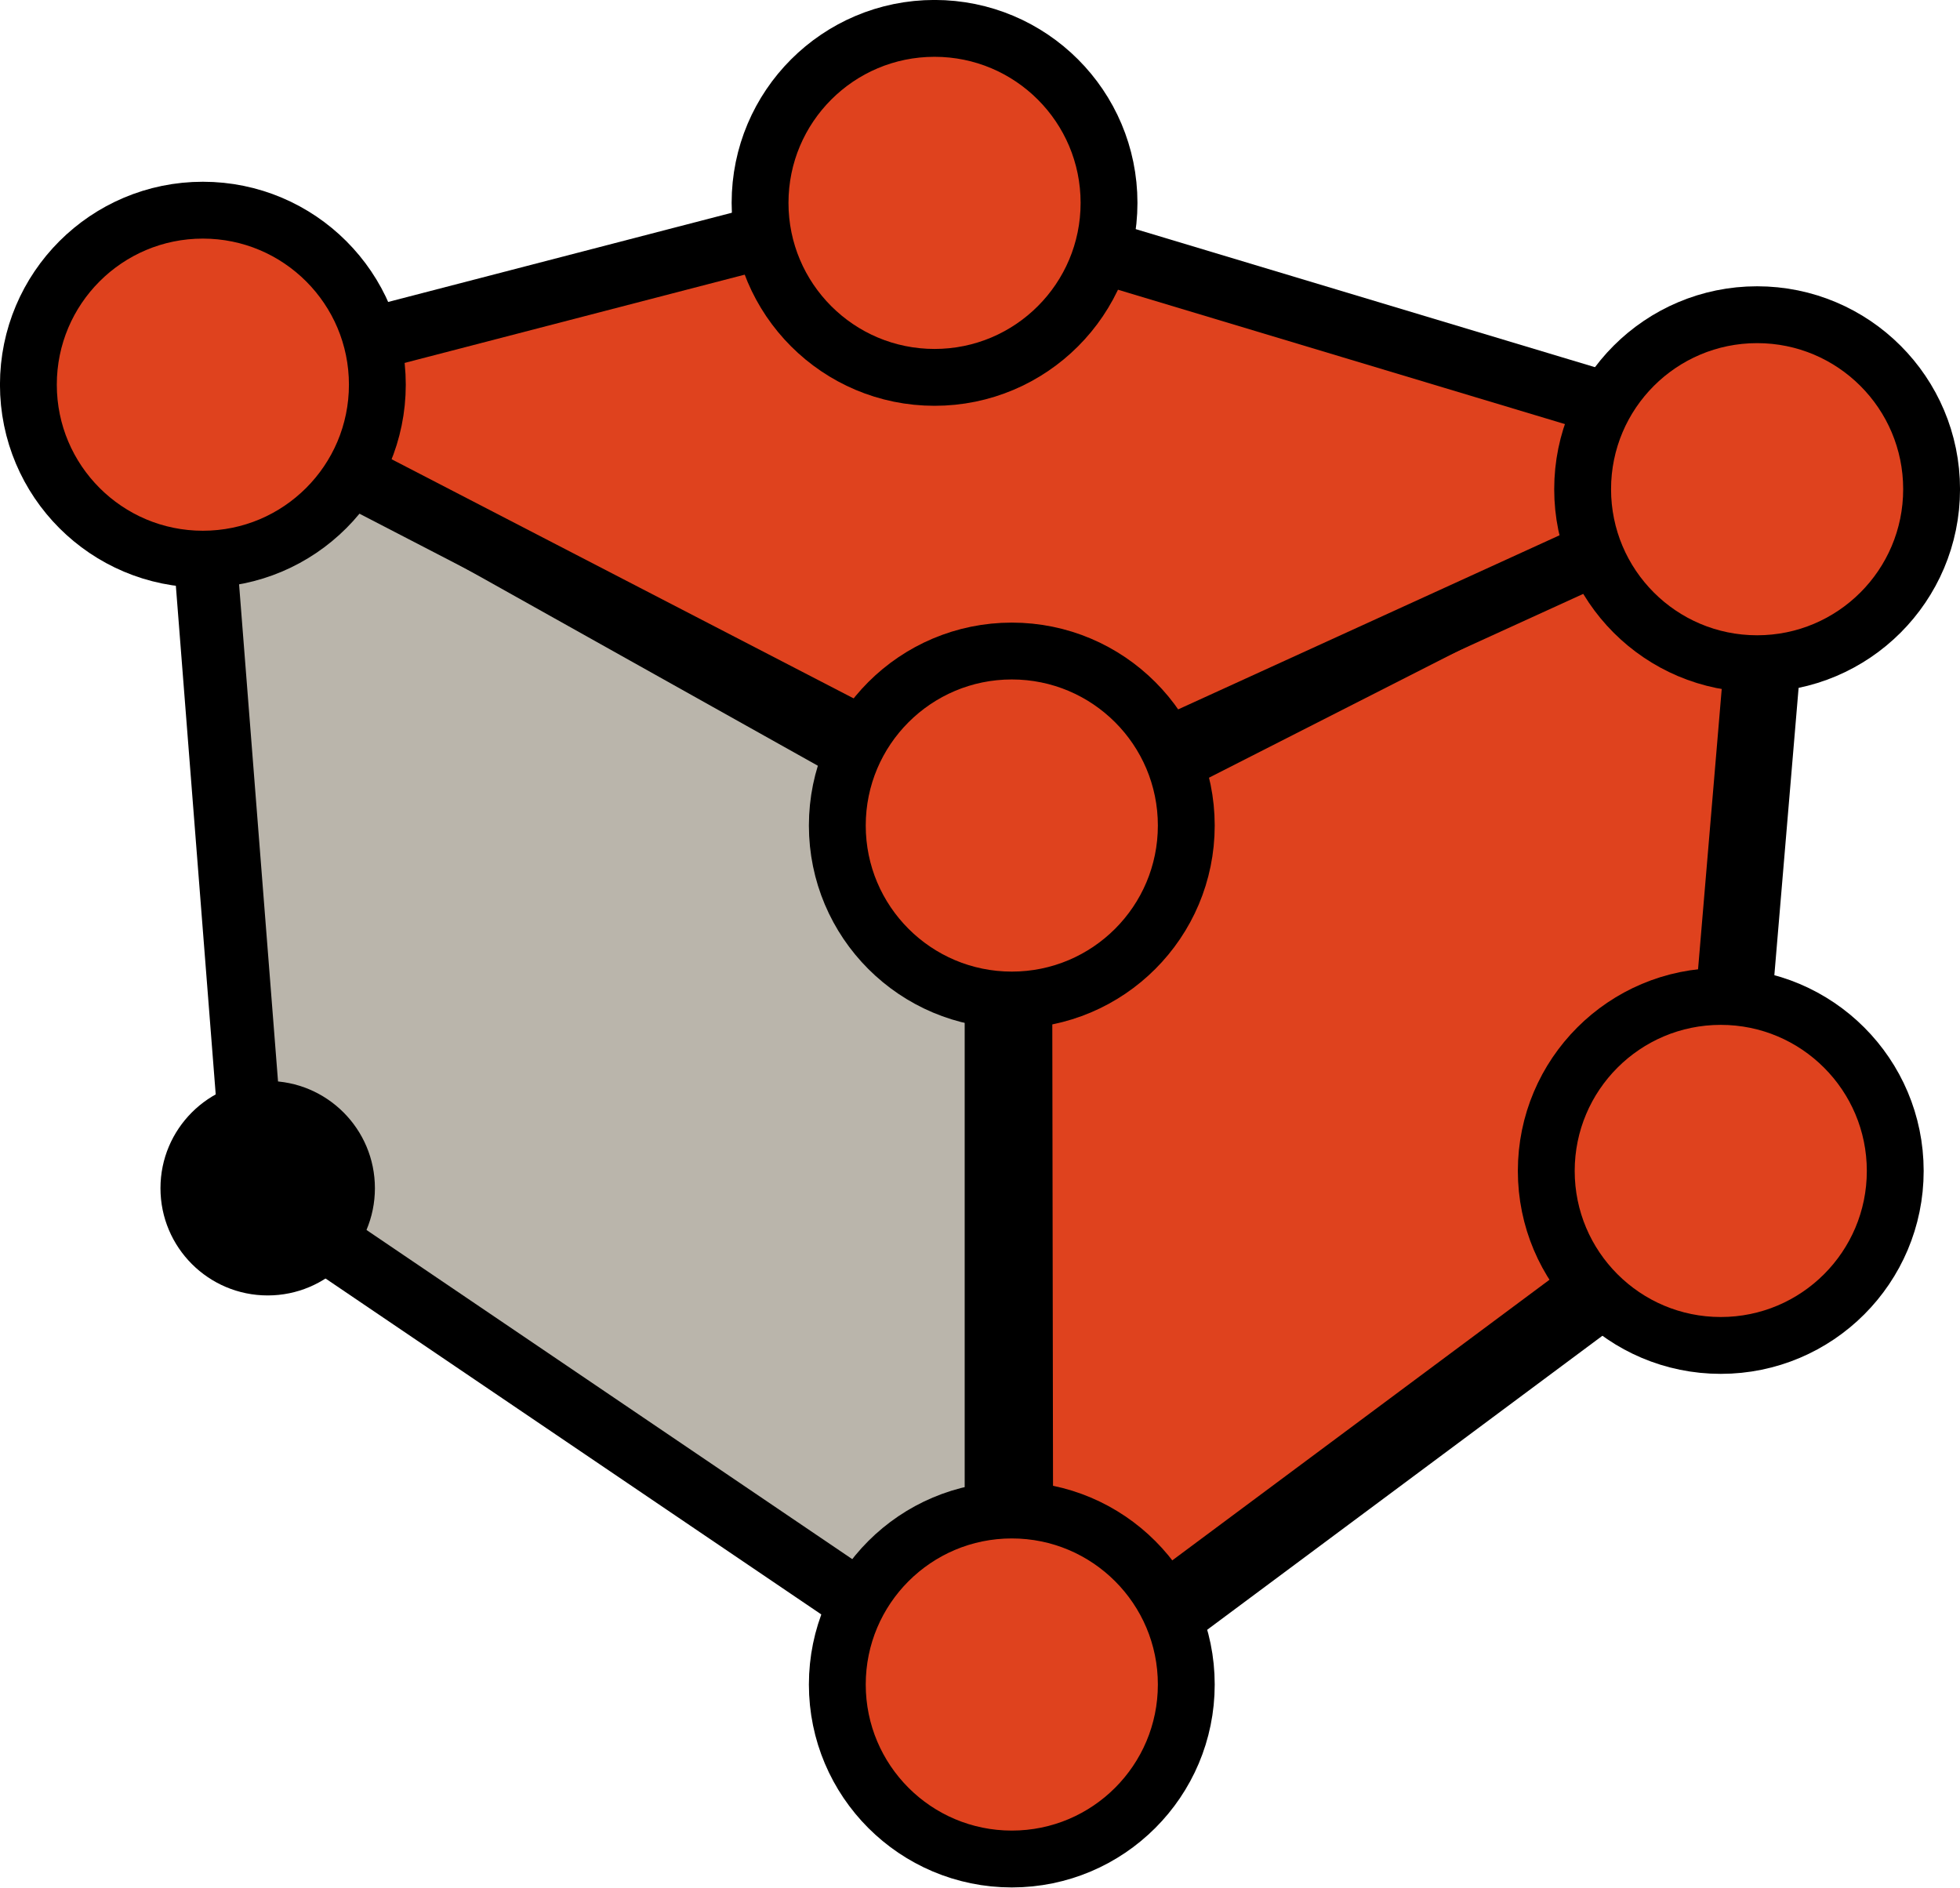
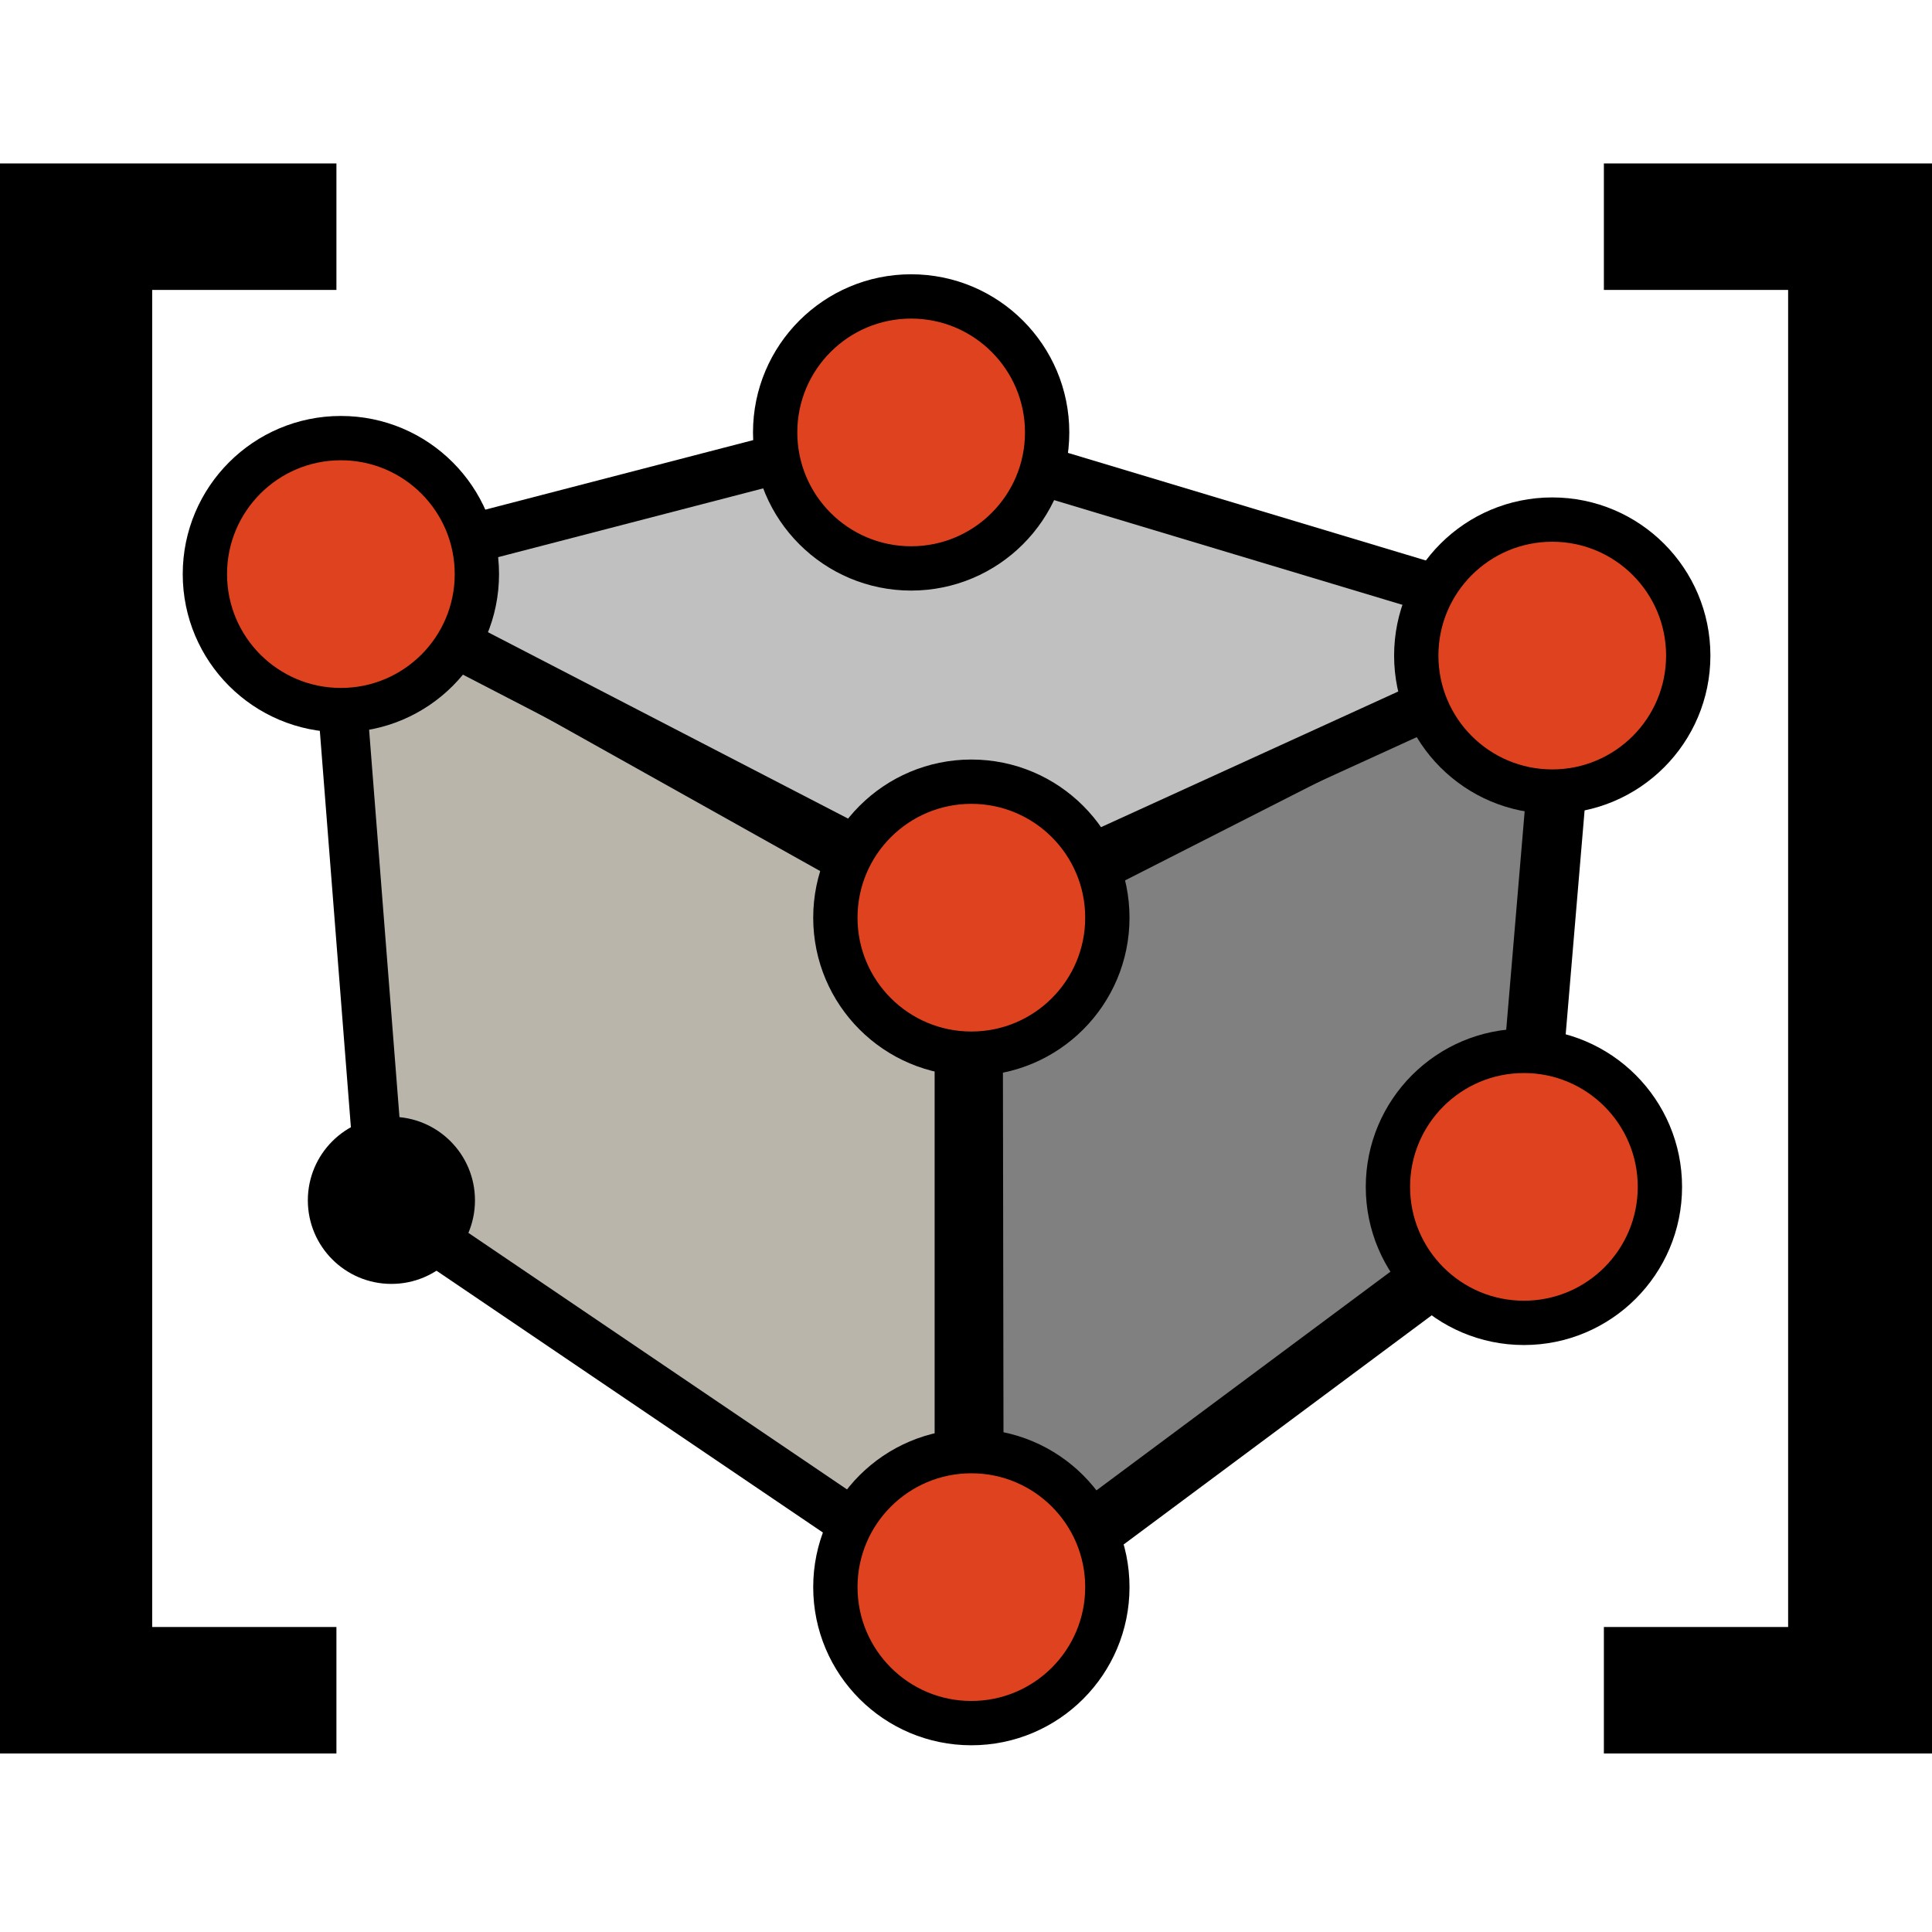
- <svg xmlns="http://www.w3.org/2000/svg" xmlns:xlink="http://www.w3.org/1999/xlink" width="31.043" height="29.891" id="svg4770" preserveAspectRatio="xMidYMid meet" zoomAndPan="magnify" version="1.0" contentScriptType="text/ecmascript" contentStyleType="text/css">
+ <svg xmlns="http://www.w3.org/2000/svg" xmlns:xlink="http://www.w3.org/1999/xlink" width="30px" height="30px" id="svg4046" preserveAspectRatio="xMidYMid meet" zoomAndPan="magnify" version="1.0" contentScriptType="text/ecmascript" contentStyleType="text/css">
  <defs id="defs3">
+     <linearGradient id="linearGradient3204">
+       <stop id="stop3206" offset="0" style="stop-color:#5c5c5c;stop-opacity:1;" />
+       <stop id="stop3208" offset="1" style="stop-color:#bab5ab;stop-opacity:0;" />
+     </linearGradient>
+     <marker orient="auto" refY="0.0" refX="0.0" id="Arrow2Lend" style="overflow:visible;">
+       <path id="path3133" style="font-size:12.0;fill-rule:evenodd;stroke-width:0.625;stroke-linejoin:round;" d="M 8.719,4.034 L -2.207,0.016 L 8.719,-4.002 C 6.973,-1.63 6.983,1.616 8.719,4.034 z " transform="scale(1.1) rotate(180) translate(-5,0)" />
+     </marker>
    <linearGradient id="linearGradient12426">
-       <stop style="stop-color:#eae8e3;stop-opacity:1;" offset="0" id="stop12427" />
-       <stop style="stop-color:#807d74;stop-opacity:1;" offset="1" id="stop12428" />
+       <stop id="stop12427" offset="0" style="stop-color:#eae8e3;stop-opacity:1;" />
+       <stop id="stop12428" offset="1" style="stop-color:#807d74;stop-opacity:1;" />
    </linearGradient>
+     <linearGradient xlink:href="#linearGradient3204" id="linearGradient3202" x1="2.836" y1="3.152" x2="26.753" y2="26.597" gradientUnits="userSpaceOnUse" />
+     <linearGradient xlink:href="#linearGradient3204" id="linearGradient3216" gradientUnits="userSpaceOnUse" x1="2.836" y1="3.152" x2="26.753" y2="26.597" />
  </defs>
-   <g id="layer1" transform="translate(1.0537,0.1329504)">
-     <g id="g6123" transform="translate(115.9812,-472.5443)">
-       <path style="fill:#bab5ab;stroke:#000000;stroke-linecap:square;stroke-linejoin:bevel;stroke-dashoffset:0" d="M -114.005,478.411 L -101.256,485.547 L -101.256,499.253 L -112.995,491.299 L -114.005,478.411 z" id="path6300" />
-       <path style="fill:#df421e;fill-opacity:1;stroke:#000000;stroke-width:1.212;stroke-linecap:square;stroke-linejoin:bevel;stroke-dashoffset:0" d="M -100.979,485.621 L -88.83,479.441 L -89.845,491.464 L -100.957,499.73 L -100.979,485.621 z" id="path6301" />
-       <path style="fill:#df421e;fill-opacity:1;stroke:#000000;stroke-linecap:square;stroke-linejoin:bevel;stroke-dashoffset:0" d="M -102.484,475.529 L -88.559,479.715 L -100.941,485.367 L -114.116,478.548 L -102.484,475.529 z" id="path6302" />
-       <path style="fill:#000000;fill-opacity:1;fill-rule:nonzero;stroke:#807d74;stroke-width:0;stroke-linecap:square;stroke-linejoin:bevel;stroke-miterlimit:4;stroke-dashoffset:0;stroke-opacity:1" id="path6303" d="M -93.188,-87.277 A 3.417,3.417 0 1 1 -100.023,-87.277 A 3.417,3.417 0 1 1 -93.188,-87.277 z" transform="matrix(0.496913,0,0,0.496913,-41.32945,523.1405)" />
-       <path style="fill:#000000;fill-opacity:1;fill-rule:nonzero;stroke:#807d74;stroke-width:0;stroke-linecap:square;stroke-linejoin:bevel;stroke-miterlimit:4;stroke-dashoffset:0;stroke-opacity:1" id="path6304" d="M -93.188,-87.277 A 3.417,3.417 0 1 1 -100.023,-87.277 A 3.417,3.417 0 1 1 -93.188,-87.277 z" transform="matrix(0.496913,0,0,0.496913,-54.56047,518.7757)" />
-       <path style="fill:#000000;fill-opacity:1;fill-rule:nonzero;stroke:#807d74;stroke-width:0;stroke-linecap:square;stroke-linejoin:bevel;stroke-miterlimit:4;stroke-dashoffset:0;stroke-opacity:1" id="path6305" d="M -93.188,-87.277 A 3.417,3.417 0 1 1 -100.023,-87.277 A 3.417,3.417 0 1 1 -93.188,-87.277 z" transform="matrix(0.496913,0,0,0.496913,-65.47261,521.7765)" />
-       <path style="fill:#000000;fill-opacity:1;fill-rule:nonzero;stroke:#807d74;stroke-width:0;stroke-linecap:square;stroke-linejoin:bevel;stroke-miterlimit:4;stroke-dashoffset:0;stroke-opacity:1" id="path6306" d="M -93.188,-87.277 A 3.417,3.417 0 1 1 -100.023,-87.277 A 3.417,3.417 0 1 1 -93.188,-87.277 z" transform="matrix(0.496913,0,0,0.496913,-53.19645,528.733)" />
-       <path style="fill:#000000;fill-opacity:1;fill-rule:nonzero;stroke:#807d74;stroke-width:0;stroke-linecap:square;stroke-linejoin:bevel;stroke-miterlimit:4;stroke-dashoffset:0;stroke-opacity:1" id="path6307" d="M -93.188,-87.277 A 3.417,3.417 0 1 1 -100.023,-87.277 A 3.417,3.417 0 1 1 -93.188,-87.277 z" transform="matrix(0.496913,0,0,0.496913,-42.01151,534.5983)" />
-       <path style="fill:#000000;fill-opacity:1;fill-rule:nonzero;stroke:#807d74;stroke-width:0;stroke-linecap:square;stroke-linejoin:bevel;stroke-miterlimit:4;stroke-dashoffset:0;stroke-opacity:1" id="path6308" d="M -93.188,-87.277 A 3.417,3.417 0 1 1 -100.023,-87.277 A 3.417,3.417 0 1 1 -93.188,-87.277 z" transform="matrix(0.496913,0,0,0.496913,-52.78724,542.1004)" />
-       <path style="fill:#000000;fill-opacity:1;fill-rule:nonzero;stroke:#807d74;stroke-width:0;stroke-linecap:square;stroke-linejoin:bevel;stroke-miterlimit:4;stroke-dashoffset:0;stroke-opacity:1" id="path6309" d="M -93.188,-87.277 A 3.417,3.417 0 1 1 -100.023,-87.277 A 3.417,3.417 0 1 1 -93.188,-87.277 z" transform="matrix(0.496913,0,0,0.496913,-64.79061,534.5983)" />
+   <g id="layer1">
+     <g id="g3178">
+       <g id="g2424" transform="matrix(0.764123,0,0,0.764123,3.643178,4.361182)">
+         <g id="g6123" transform="translate(115.9812,-472.5443)">
+           <path style="fill:#bab5ab;stroke:#000000;stroke-linecap:square;stroke-linejoin:bevel;stroke-dashoffset:0" d="M -114.005,478.411 L -101.256,485.547 L -101.256,499.253 L -112.995,491.299 L -114.005,478.411 z" id="path6300" />
+           <path style="fill:#808080;fill-opacity:1;stroke:#000000;stroke-width:1.212;stroke-linecap:square;stroke-linejoin:bevel;stroke-dashoffset:0" d="M -100.979,485.621 L -88.83,479.441 L -89.845,491.464 L -100.957,499.73 L -100.979,485.621 z" id="path6301" />
+           <path style="fill:#c0c0c0;fill-opacity:1;stroke:#000000;stroke-linecap:square;stroke-linejoin:bevel;stroke-dashoffset:0" d="M -102.484,475.529 L -88.559,479.715 L -100.941,485.367 L -114.116,478.548 L -102.484,475.529 z" id="path6302" />
+           <path style="fill:#000000;fill-opacity:1;fill-rule:nonzero;stroke:#807d74;stroke-width:0;stroke-linecap:square;stroke-linejoin:bevel;stroke-miterlimit:4;stroke-dashoffset:0;stroke-opacity:1" id="path6303" d="M -93.188,-87.277 A 3.417,3.417 0 1 1 -100.023,-87.277 A 3.417,3.417 0 1 1 -93.188,-87.277 z" transform="matrix(0.496913,0,0,0.496913,-41.32945,523.1405)" />
+           <path style="fill:#000000;fill-opacity:1;fill-rule:nonzero;stroke:#807d74;stroke-width:0;stroke-linecap:square;stroke-linejoin:bevel;stroke-miterlimit:4;stroke-dashoffset:0;stroke-opacity:1" id="path6304" d="M -93.188,-87.277 A 3.417,3.417 0 1 1 -100.023,-87.277 A 3.417,3.417 0 1 1 -93.188,-87.277 z" transform="matrix(0.496913,0,0,0.496913,-54.56047,518.7757)" />
+           <path style="fill:#000000;fill-opacity:1;fill-rule:nonzero;stroke:#807d74;stroke-width:0;stroke-linecap:square;stroke-linejoin:bevel;stroke-miterlimit:4;stroke-dashoffset:0;stroke-opacity:1" id="path6305" d="M -93.188,-87.277 A 3.417,3.417 0 1 1 -100.023,-87.277 A 3.417,3.417 0 1 1 -93.188,-87.277 z" transform="matrix(0.496913,0,0,0.496913,-65.47261,521.7765)" />
+           <path style="fill:#000000;fill-opacity:1;fill-rule:nonzero;stroke:#807d74;stroke-width:0;stroke-linecap:square;stroke-linejoin:bevel;stroke-miterlimit:4;stroke-dashoffset:0;stroke-opacity:1" id="path6306" d="M -93.188,-87.277 A 3.417,3.417 0 1 1 -100.023,-87.277 A 3.417,3.417 0 1 1 -93.188,-87.277 z" transform="matrix(0.496913,0,0,0.496913,-53.19645,528.733)" />
+           <path style="fill:#000000;fill-opacity:1;fill-rule:nonzero;stroke:#807d74;stroke-width:0;stroke-linecap:square;stroke-linejoin:bevel;stroke-miterlimit:4;stroke-dashoffset:0;stroke-opacity:1" id="path6307" d="M -93.188,-87.277 A 3.417,3.417 0 1 1 -100.023,-87.277 A 3.417,3.417 0 1 1 -93.188,-87.277 z" transform="matrix(0.496913,0,0,0.496913,-42.01151,534.5983)" />
+           <path style="fill:#000000;fill-opacity:1;fill-rule:nonzero;stroke:#807d74;stroke-width:0;stroke-linecap:square;stroke-linejoin:bevel;stroke-miterlimit:4;stroke-dashoffset:0;stroke-opacity:1" id="path6308" d="M -93.188,-87.277 A 3.417,3.417 0 1 1 -100.023,-87.277 A 3.417,3.417 0 1 1 -93.188,-87.277 z" transform="matrix(0.496913,0,0,0.496913,-52.78724,542.1004)" />
+           <path style="fill:#000000;fill-opacity:1;fill-rule:nonzero;stroke:#807d74;stroke-width:0;stroke-linecap:square;stroke-linejoin:bevel;stroke-miterlimit:4;stroke-dashoffset:0;stroke-opacity:1" id="path6309" d="M -93.188,-87.277 A 3.417,3.417 0 1 1 -100.023,-87.277 A 3.417,3.417 0 1 1 -93.188,-87.277 z" transform="matrix(0.496913,0,0,0.496913,-64.79061,534.5983)" />
+         </g>
+         <path style="fill:#df421e;fill-opacity:1;fill-rule:nonzero;stroke:#000000;stroke-width:0.786;stroke-linecap:square;stroke-linejoin:bevel;stroke-miterlimit:4;stroke-dasharray:none;stroke-dashoffset:0;stroke-opacity:1" id="path6109" d="M -94.193,-87.277 A 2.412,2.412 0 1 1 -99.018,-87.277 A 2.412,2.412 0 1 1 -94.193,-87.277 z" transform="matrix(1.145505,0,0,1.145505,125.6336,112.9173)" />
+         <use x="0" y="0" xlink:href="#path6109" id="use3334" transform="translate(11.80445,-5.326398)" width="30" height="30" />
+         <use x="0" y="0" xlink:href="#path6109" id="use3336" transform="translate(-12.81215,-6.9819)" width="30" height="30" />
+         <use x="0" y="0" xlink:href="#path6109" id="use3338" transform="translate(-1.223632,-9.861034)" width="30" height="30" />
+         <use x="0" y="0" xlink:href="#path6109" id="use3340" transform="translate(11.22862,5.470354)" width="30" height="30" />
+         <use x="0" y="0" xlink:href="#path6109" id="use3342" transform="translate(0,13.60391)" width="30" height="30" />
+       </g>
+       <path id="path2496" d="M -0.01,27.228 L -0.01,2.538 L 5.224,2.538 L 5.224,4.502 L 2.363,4.502 L 2.363,25.264 L 5.224,25.264 L 5.224,27.228 L -0.01,27.228" style="font-size:16px;font-style:normal;font-variant:normal;font-weight:normal;font-stretch:normal;fill:#000000;fill-opacity:1;stroke:none;stroke-width:1px;stroke-linecap:butt;stroke-linejoin:miter;stroke-opacity:1;font-family:Arial;-inkscape-font-specification:Arial" />
+       <path id="path2494" d="M 30.139,27.228 L 24.905,27.228 L 24.905,25.264 L 27.766,25.264 L 27.766,4.502 L 24.905,4.502 L 24.905,2.538 L 30.139,2.538 L 30.139,27.228" style="font-size:16px;font-style:normal;font-variant:normal;font-weight:normal;font-stretch:normal;fill:#000000;fill-opacity:1;stroke:none;stroke-width:1px;stroke-linecap:butt;stroke-linejoin:miter;stroke-opacity:1;font-family:Arial;-inkscape-font-specification:Arial" />
    </g>
-     <path style="fill:#df421e;fill-opacity:1;fill-rule:nonzero;stroke:#000000;stroke-width:0.786;stroke-linecap:square;stroke-linejoin:bevel;stroke-miterlimit:4;stroke-dasharray:none;stroke-dashoffset:0;stroke-opacity:1" id="path6109" d="M -94.193,-87.277 A 2.412,2.412 0 1 1 -99.018,-87.277 A 2.412,2.412 0 1 1 -94.193,-87.277 z" transform="matrix(1.145505,0,0,1.145505,125.6336,112.9173)" />
-     <use x="0" y="0" xlink:href="#path6109" id="use3334" transform="translate(11.80445,-5.326398)" width="30" height="30" />
-     <use x="0" y="0" xlink:href="#path6109" id="use3336" transform="translate(-12.81215,-6.9819)" width="30" height="30" />
-     <use x="0" y="0" xlink:href="#path6109" id="use3338" transform="translate(-1.223632,-9.861034)" width="30" height="30" />
-     <use x="0" y="0" xlink:href="#path6109" id="use3340" transform="translate(11.22862,5.470354)" width="30" height="30" />
-     <use x="0" y="0" xlink:href="#path6109" id="use3342" transform="translate(0,13.60391)" width="30" height="30" />
  </g>
</svg>
